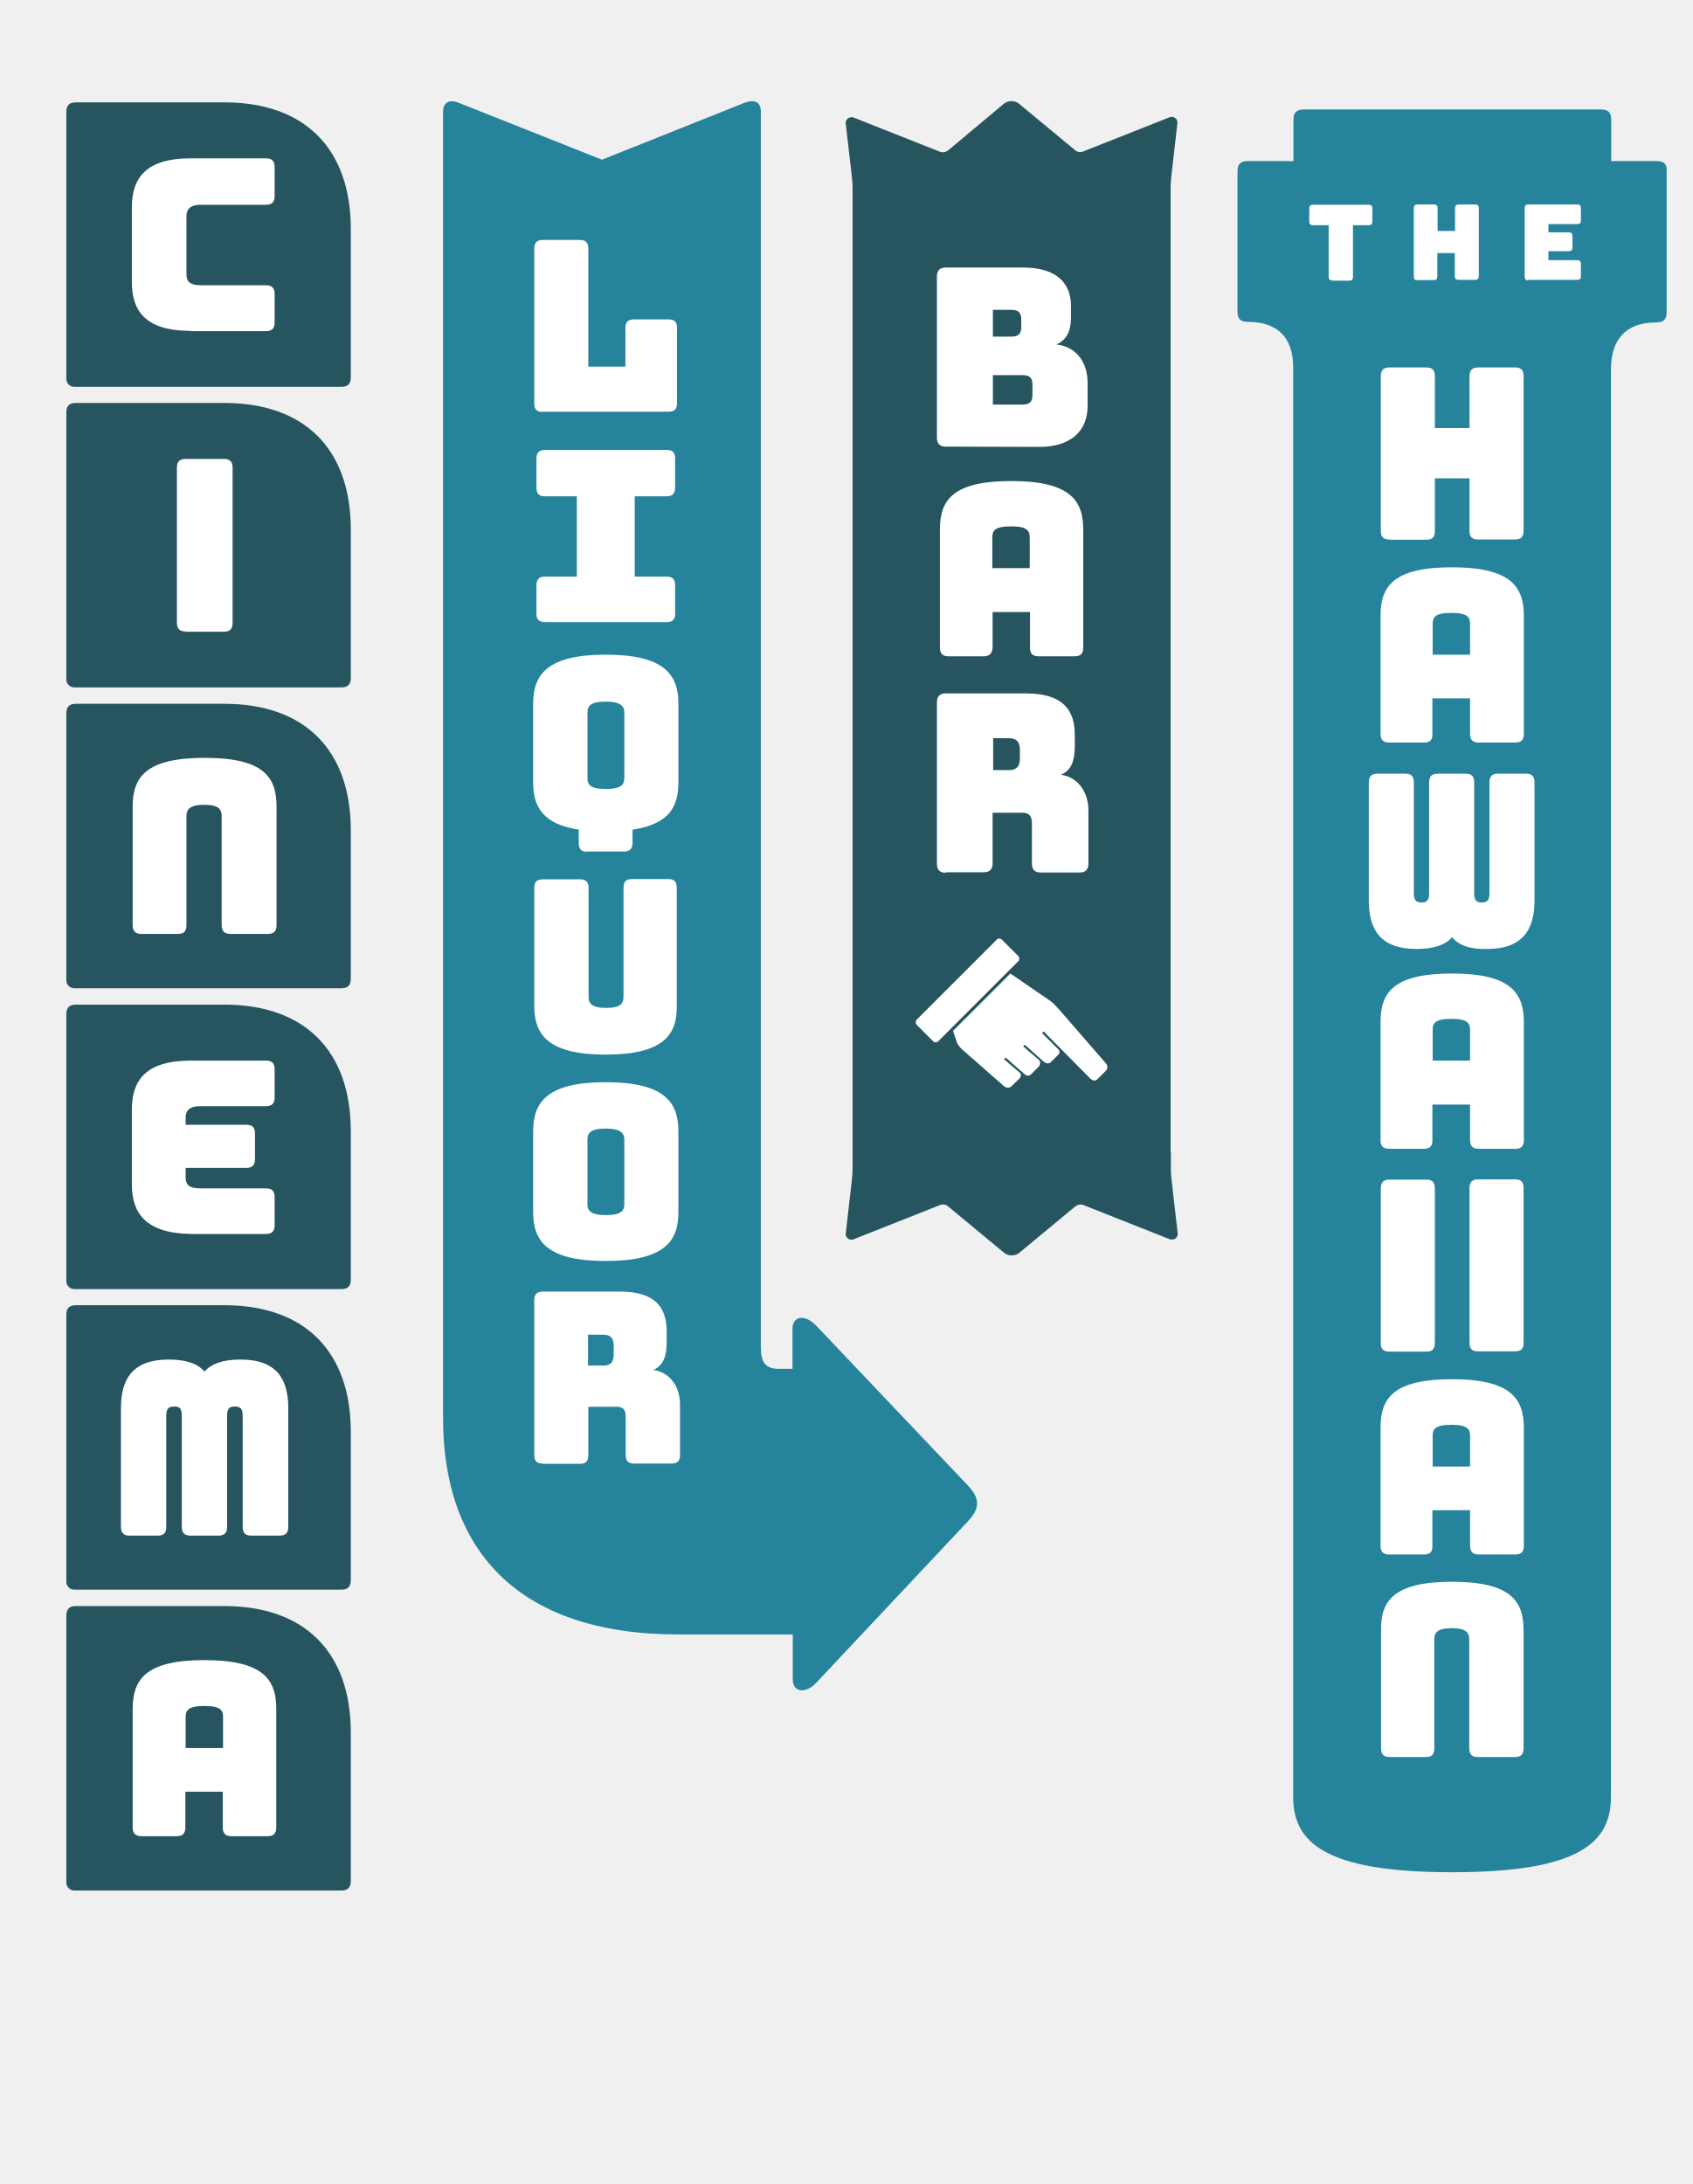
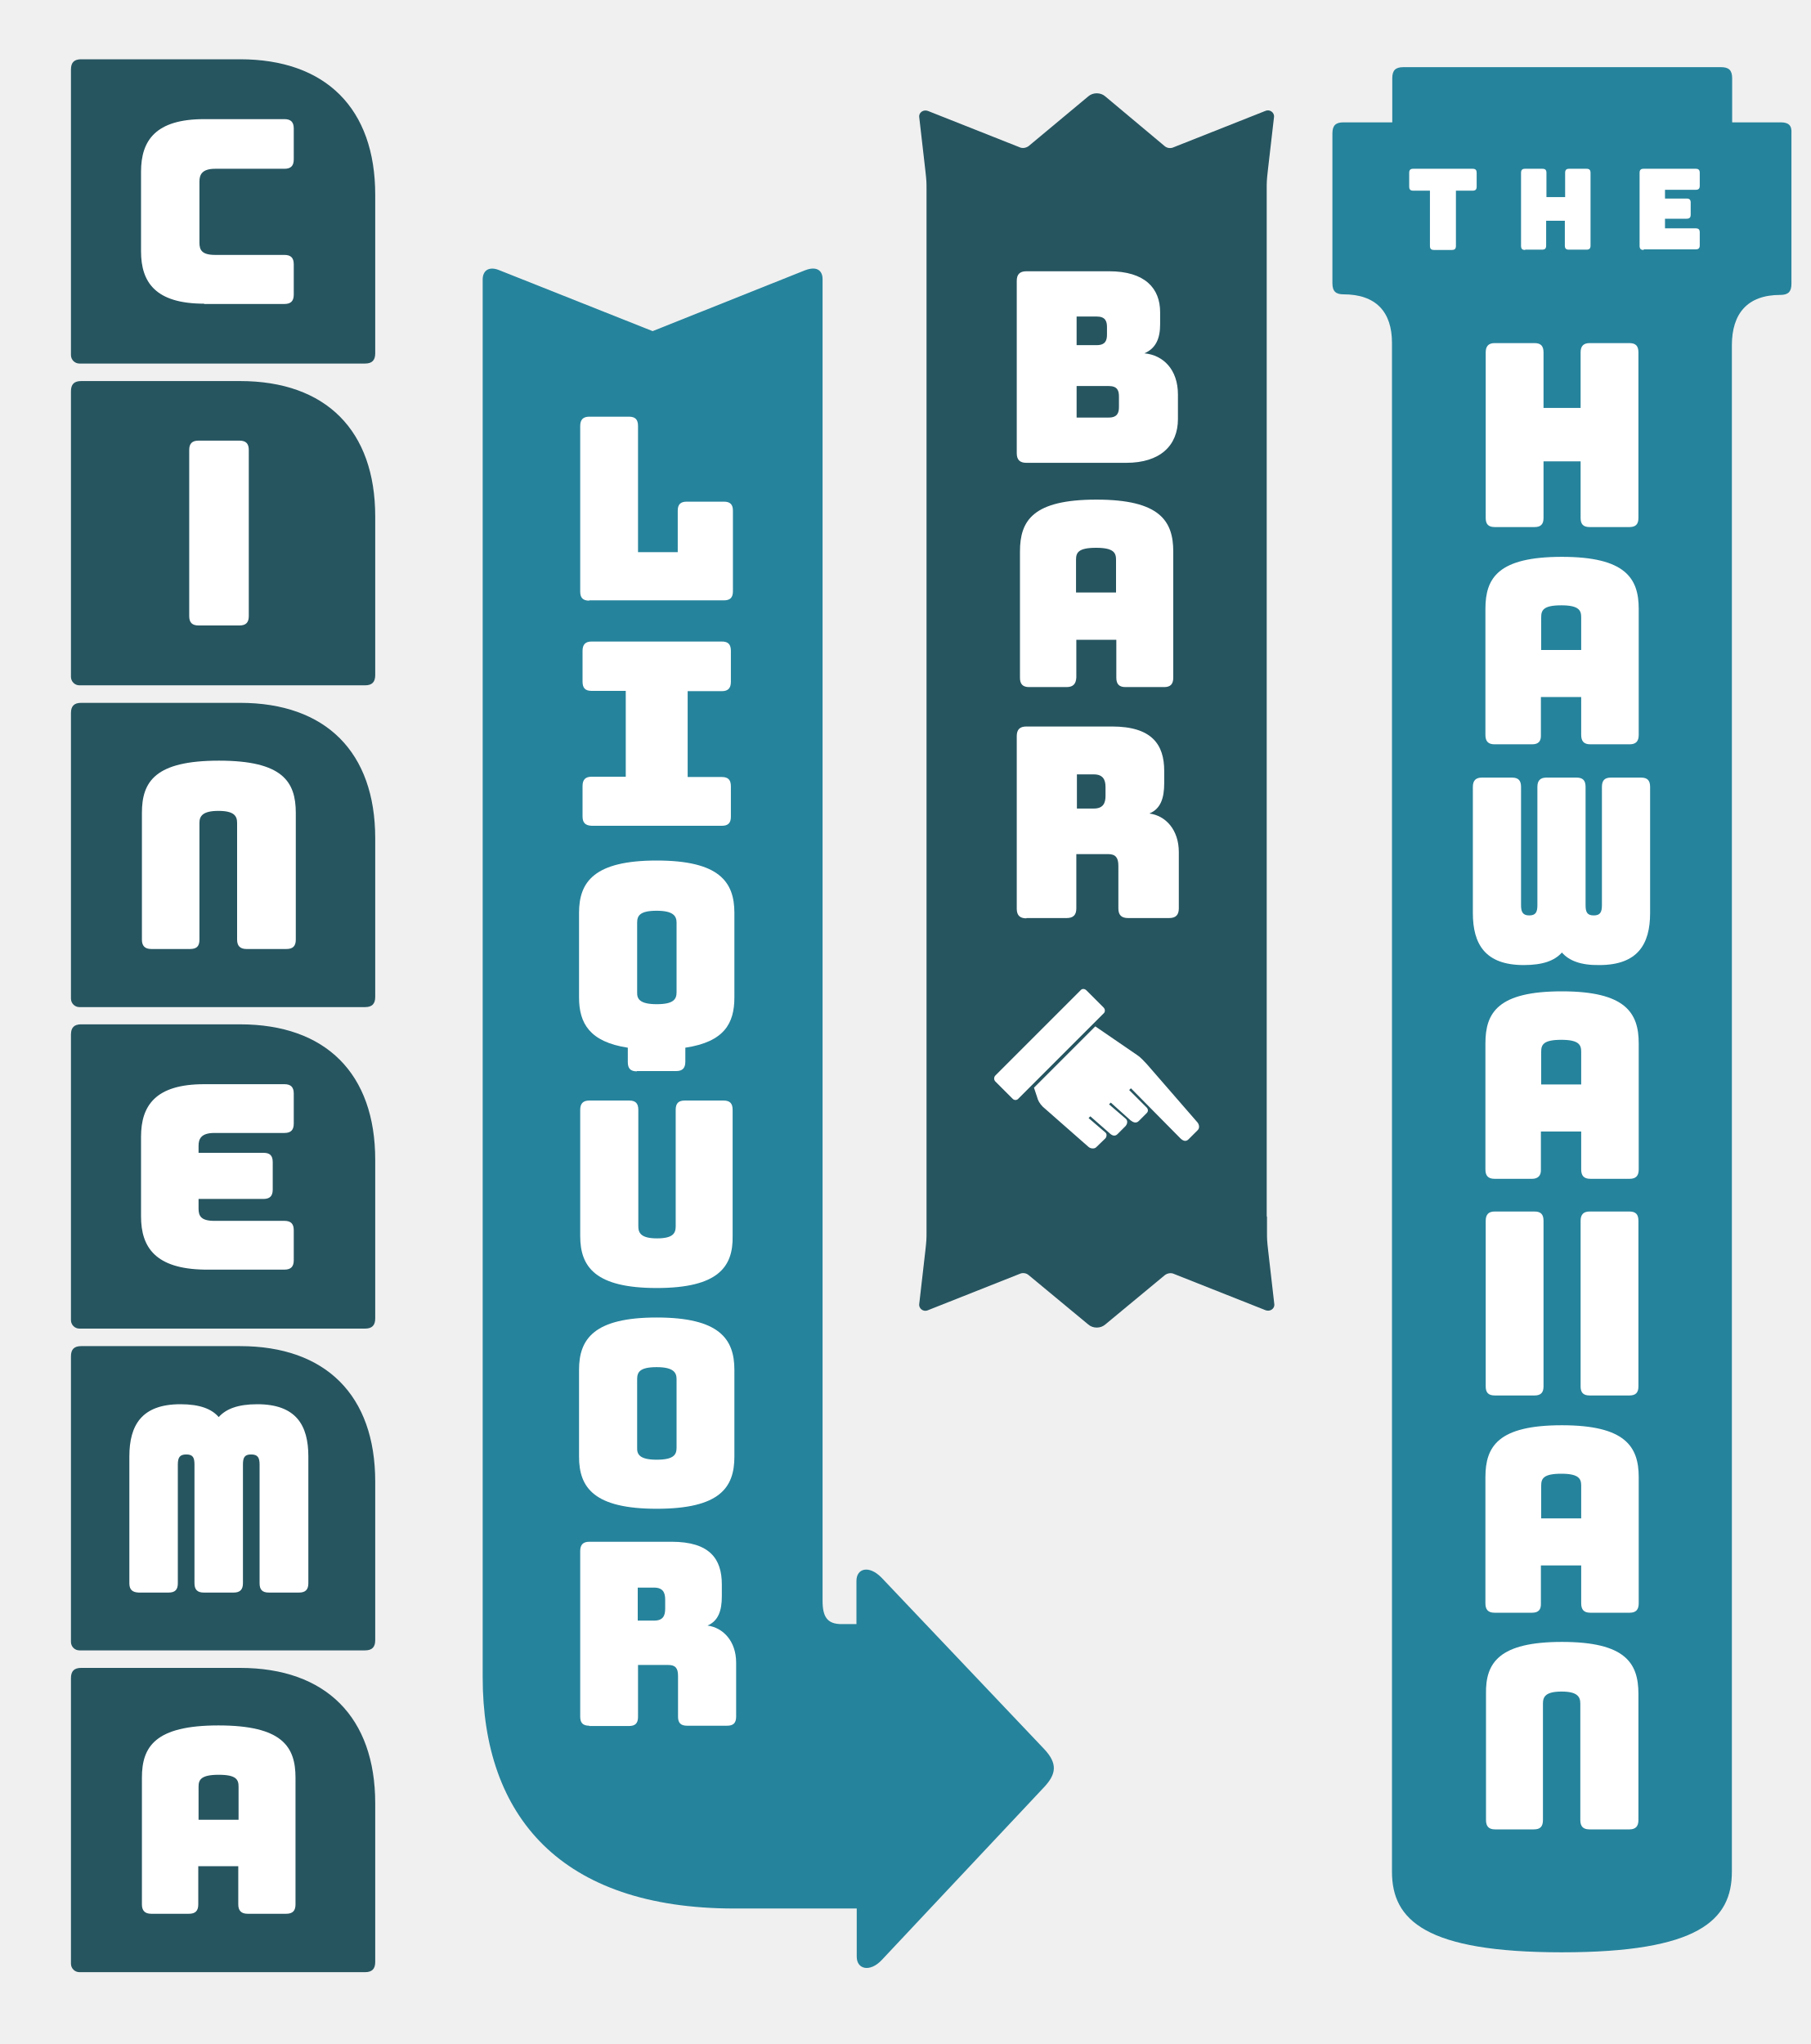
- <svg xmlns="http://www.w3.org/2000/svg" version="1.1" id="Layer_1" x="0px" y="0px" viewBox="-56.3 -86.1 620 800" enable-background="new -56.3 -86.1 620 800" xml:space="preserve">
-   <path fill="#26839C" d="M242.6,399.4c-4.3-4.4-8.6-3.2-8.6,1.1v14.8h-5.1c-4.9,0-6.5-2.5-6.5-8V401v-76.5v-8.6v-99.2V208v-99.2v-8.6  V25.4V-7.8v-37.6c0-2.7-1.7-4.7-6.1-3l-52.1,20.8l-52.6-20.9c-3.8-1.5-5.6,0.5-5.6,3.2v37.6v33.1v74.8v8.6v99.2v8.6V316v8.6v76.5  v31.4v0.9c0,47.6,26.7,79.2,86.2,79.2h41.9v16.6c0,4.4,4.6,5.4,8.6,1.1l55.6-59.2c4.1-4.4,4.7-8,0-13L242.6,399.4z" />
-   <path fill="#26839C" d="M550.5-27.1h-16.6v-15.1c0-2.8-1.2-3.8-3.8-3.8H421.3c-2.7,0-3.8,1.1-3.8,3.8v15.1h-16.7  c-2.7,0-3.8,1.1-3.8,3.8V28c0,2.8,1.2,3.8,3.8,3.8c11.2,0,16.6,6.1,16.6,16.6v4.7v62.3v8.6v99.2v8.6V379v8.6V451v80.6v33.6v2.3v4.6  c0,16.6,11.5,27.6,58.2,27.6c46.8,0,58.2-11,58.2-27.6v-4.6v-2.3v-33.6V451v-63.3V379V231.9v-8.6V124v-8.6V53.1v-3.8  c0-10.9,5.3-17.3,16.6-17.3c2.7,0,3.8-1.1,3.8-3.8v-51.4C554.4-26.1,553.2-27.1,550.5-27.1z" />
+ <svg xmlns="http://www.w3.org/2000/svg" version="1.1" id="Layer_1" x="0px" y="0px" viewBox="-56.3 -36.1 620 700" enable-background="new -56.3 -36.1 620 700" xml:space="preserve">
+   <path fill="#26839C" d="M245.6,504.2c-4.3-4.4-8.6-3.2-8.6,1.1v14.8h-5.1c-4.9,0-6.5-2.5-6.5-8v-6.3v-76.5v-8.6v-99.2v-8.6v-99.2  V205v-74.8V97.1V59.5c0-2.7-1.7-4.7-6.1-3l-52.1,20.8l-52.6-20.9c-3.8-1.5-5.6,0.5-5.6,3.2v37.6v33.1v74.8v8.6V313v8.6v99.2v8.6V506  v31.4v0.9c0,47.6,26.7,79.2,86.2,79.2h41.9V634c0,4.4,4.6,5.4,8.6,1.1l55.6-59.2c4.1-4.4,4.7-8,0-13L245.6,504.2z" />
+   <path fill="#26839C" d="M553.5,5.8h-16.6V-9.3c0-2.8-1.2-3.8-3.8-3.8H424.3c-2.7,0-3.8,1.1-3.8,3.8V5.8h-16.7  c-2.7,0-3.8,1.1-3.8,3.8v51.3c0,2.8,1.2,3.8,3.8,3.8c11.2,0,16.6,6.1,16.6,16.6V86v62.3v8.6v99.2v8.6v147.2v8.6v63.3v80.6V598v2.3  v4.6c0,16.6,11.5,27.6,58.2,27.6c46.8,0,58.2-11,58.2-27.6v-4.6V598v-33.6v-80.6v-63.3v-8.6V264.7v-8.6v-99.2v-8.6V86v-3.8  c0-10.9,5.3-17.3,16.6-17.3c2.7,0,3.8-1.1,3.8-3.8V9.6C557.4,6.8,556.2,5.8,553.5,5.8z" />
  <g>
-     <path fill="#FFFFFF" d="M452.6,111.5c-2.2,0-3.1-1-3.1-3.1V51.7c0-2.2,1-3.2,3.1-3.2h13.6c2.2,0,3.1,1,3.1,3.2v19H482v-19   c0-2.2,1-3.2,3.1-3.2h13.6c2.2,0,3.1,1,3.1,3.2v56.7c0,2.2-1,3.1-3.1,3.1h-13.6c-2.2,0-3.1-1-3.1-3.1V89.1h-12.7v19.4   c0,2.2-1,3.1-3.1,3.1H452.6z" />
-     <path fill="#FFFFFF" d="M465.4,185.9h-12.9c-2.2,0-3.1-1.1-3.1-3.2v-43.2c0-10.6,4.4-17.8,26.2-17.8c21.7,0,26.3,7.3,26.3,17.8   v43.2c0,2.2-1,3.2-3.1,3.2h-13.5c-2.2,0-3.1-1.1-3.1-3.2v-13h-13.8v13C468.5,184.9,467.5,185.9,465.4,185.9z M468.5,153.7h13.7   v-11.2c0-2.3-0.7-4.1-6.8-4.1c-6.2,0-6.9,1.7-6.9,4.1V153.7z" />
-     <path fill="#FFFFFF" d="M475.6,257.2c-2.5,2.8-6.5,4.3-13.1,4.3c-13.2,0-17.4-7.2-17.4-17.8v-43.2c0-2.2,1-3.2,3.1-3.2h10.3   c2.2,0,3.1,1,3.1,3.2V241c0,2.3,0.6,3.5,2.8,3.5c2.2,0,2.8-1.1,2.8-3.5v-40.5c0-2.2,1-3.2,3.1-3.2h10.3c2.2,0,3.1,1,3.1,3.2V241   c0,2.3,0.5,3.5,2.8,3.5c2.2,0,2.8-1.1,2.8-3.5v-40.5c0-2.2,0.9-3.2,3.1-3.2h10.3c2.2,0,3.1,1,3.1,3.2v43.2   c0,10.6-4.2,17.8-17.4,17.8C482.1,261.7,478,260.1,475.6,257.2z" />
-     <path fill="#FFFFFF" d="M465.4,334.7h-12.9c-2.2,0-3.1-1.1-3.1-3.2v-43.2c0-10.6,4.4-17.8,26.2-17.8c21.7,0,26.3,7.3,26.3,17.8   v43.2c0,2.2-1,3.2-3.1,3.2h-13.5c-2.2,0-3.1-1.1-3.1-3.2v-13h-13.8v13C468.5,333.6,467.5,334.7,465.4,334.7z M468.5,302.4h13.7   v-11.2c0-2.3-0.7-4.1-6.8-4.1c-6.2,0-6.9,1.7-6.9,4.1V302.4z" />
-     <path fill="#FFFFFF" d="M469.3,405.9c0,2.2-1,3.1-3.1,3.1h-13.6c-2.2,0-3.1-1-3.1-3.1v-56.7c0-2.2,1-3.2,3.1-3.2h13.6   c2.2,0,3.1,1,3.1,3.2V405.9z M482,349.1c0-2.2,1-3.2,3.1-3.2h13.6c2.2,0,3.1,1,3.1,3.2v56.7c0,2.2-1,3.1-3.1,3.1h-13.6   c-2.2,0-3.1-1-3.1-3.1V349.1z" />
-     <path fill="#FFFFFF" d="M465.4,483.3h-12.9c-2.2,0-3.1-1.1-3.1-3.2v-43.2c0-10.6,4.4-17.8,26.2-17.8c21.7,0,26.3,7.3,26.3,17.8   v43.2c0,2.2-1,3.2-3.1,3.2h-13.5c-2.2,0-3.1-1.1-3.1-3.2v-13h-13.8v13C468.5,482.3,467.5,483.3,465.4,483.3z M468.5,451.1h13.7   v-11.2c0-2.3-0.7-4.1-6.8-4.1c-6.2,0-6.9,1.7-6.9,4.1V451.1z" />
-     <path fill="#FFFFFF" d="M475.6,493.3c21.7,0,26.2,7.2,26.2,17.8v43.2c0,2.2-1,3.2-3.1,3.2H485c-2.2,0-3.1-1.1-3.1-3.2v-39.9   c0-2.3-1-4.1-6.4-4.1s-6.4,1.7-6.4,4.1v39.9c0,2.2-0.9,3.2-3.1,3.2h-13.3c-2.2,0-3.1-1.1-3.1-3.2v-43.2   C449.4,500.5,454,493.3,475.6,493.3z" />
+     <path fill="#FFFFFF" d="M455.6,144.4c-2.2,0-3.1-1-3.1-3.1V84.6c0-2.2,1-3.2,3.1-3.2h13.6c2.2,0,3.1,1,3.1,3.2v19H485v-19   c0-2.2,1-3.2,3.1-3.2h13.6c2.2,0,3.1,1,3.1,3.2v56.7c0,2.2-1,3.1-3.1,3.1h-13.6c-2.2,0-3.1-1-3.1-3.1v-19.4h-12.7v19.4   c0,2.2-1,3.1-3.1,3.1H455.6z" />
+     <path fill="#FFFFFF" d="M468.4,218.8h-12.9c-2.2,0-3.1-1.1-3.1-3.2v-43.2c0-10.6,4.4-17.8,26.2-17.8c21.7,0,26.3,7.3,26.3,17.8   v43.2c0,2.2-1,3.2-3.1,3.2h-13.5c-2.2,0-3.1-1.1-3.1-3.2v-13h-13.8v13C471.5,217.8,470.5,218.8,468.4,218.8z M471.5,186.5h13.7   v-11.2c0-2.3-0.7-4.1-6.8-4.1c-6.2,0-6.9,1.7-6.9,4.1V186.5z" />
+     <path fill="#FFFFFF" d="M478.6,290.1c-2.5,2.8-6.5,4.3-13.1,4.3c-13.2,0-17.4-7.2-17.4-17.8v-43.2c0-2.2,1-3.2,3.1-3.2h10.3   c2.2,0,3.1,1,3.1,3.2v40.5c0,2.3,0.6,3.5,2.8,3.5c2.2,0,2.8-1.1,2.8-3.5v-40.5c0-2.2,1-3.2,3.1-3.2h10.3c2.2,0,3.1,1,3.1,3.2v40.5   c0,2.3,0.5,3.5,2.8,3.5c2.2,0,2.8-1.1,2.8-3.5v-40.5c0-2.2,0.9-3.2,3.1-3.2h10.3c2.2,0,3.1,1,3.1,3.2v43.2   c0,10.6-4.2,17.8-17.4,17.8C485.1,294.5,481,292.9,478.6,290.1z" />
+     <path fill="#FFFFFF" d="M468.4,367.6h-12.9c-2.2,0-3.1-1.1-3.1-3.2v-43.2c0-10.6,4.4-17.8,26.2-17.8c21.7,0,26.3,7.3,26.3,17.8   v43.2c0,2.2-1,3.2-3.1,3.2h-13.5c-2.2,0-3.1-1.1-3.1-3.2v-13h-13.8v13C471.5,366.4,470.5,367.6,468.4,367.6z M471.5,335.3h13.7   v-11.2c0-2.3-0.7-4.1-6.8-4.1c-6.2,0-6.9,1.7-6.9,4.1V335.3z" />
+     <path fill="#FFFFFF" d="M472.3,438.7c0,2.2-1,3.1-3.1,3.1h-13.6c-2.2,0-3.1-1-3.1-3.1V382c0-2.2,1-3.2,3.1-3.2h13.6   c2.2,0,3.1,1,3.1,3.2V438.7z M485,382c0-2.2,1-3.2,3.1-3.2h13.6c2.2,0,3.1,1,3.1,3.2v56.7c0,2.2-1,3.1-3.1,3.1h-13.6   c-2.2,0-3.1-1-3.1-3.1V382z" />
+     <path fill="#FFFFFF" d="M468.4,516.2h-12.9c-2.2,0-3.1-1.1-3.1-3.2v-43.2c0-10.6,4.4-17.8,26.2-17.8c21.7,0,26.3,7.3,26.3,17.8V513   c0,2.2-1,3.2-3.1,3.2h-13.5c-2.2,0-3.1-1.1-3.1-3.2v-13h-13.8v13C471.5,515.2,470.5,516.2,468.4,516.2z M471.5,483.9h13.7v-11.2   c0-2.3-0.7-4.1-6.8-4.1c-6.2,0-6.9,1.7-6.9,4.1V483.9z" />
+     <path fill="#FFFFFF" d="M478.6,526.2c21.7,0,26.2,7.2,26.2,17.8v43.2c0,2.2-1,3.2-3.1,3.2H488c-2.2,0-3.1-1.1-3.1-3.2v-39.9   c0-2.3-1-4.1-6.4-4.1s-6.4,1.7-6.4,4.1v39.9c0,2.2-0.9,3.2-3.1,3.2h-13.3c-2.2,0-3.1-1.1-3.1-3.2V544   C452.4,533.4,457,526.2,478.6,526.2z" />
  </g>
  <g>
-     <path fill="#FFFFFF" d="M142.5,64.8c-2.2,0-3.1-1-3.1-3.1V5c0-2.2,1-3.2,3.1-3.2h13.6c2.2,0,3.1,1,3.1,3.2v43.2h13.6V34   c0-2.2,1-3.1,3.1-3.1h12.7c2.2,0,3.1,1,3.1,3.1v27.6c0,2.2-1,3.1-3.1,3.1h-46.1V64.8z" />
-     <path fill="#FFFFFF" d="M140.2,138.7v-10.4c0-2.2,1-3.2,3.1-3.2H155V95.7h-11.7c-2.2,0-3.1-1-3.1-3.2V81.9c0-2.2,1-3.2,3.1-3.2   h44.6c2.2,0,3.1,1,3.1,3.2v10.6c0,2.2-1,3.2-3.1,3.2h-11.7v29.4h11.7c2.2,0,3.1,1,3.1,3.2v10.4c0,2.2-1,3.1-3.1,3.1h-44.6   C141.1,141.7,140.2,140.8,140.2,138.7z" />
-     <path fill="#FFFFFF" d="M158.8,225.9c-2.2,0-3.1-1-3.1-3.2v-4.9c-13.1-2-16.7-8.4-16.7-17.2v-29c0-10.6,5.2-17.9,26.6-17.9   s26.6,7.3,26.6,17.9v29c0,8.9-3.5,15.2-16.8,17.2v4.8c0,2.2-1,3.2-3.1,3.2h-13.5V225.9z M165.6,202.9c5.8,0,6.8-1.7,6.8-4.1V175   c0-2.2-1-4.1-6.8-4.1c-5.8,0-6.7,1.7-6.7,4.1v23.8C158.8,201.2,159.8,202.9,165.6,202.9z" />
-     <path fill="#FFFFFF" d="M165.6,300.2c-21,0-26.2-7.2-26.2-17.8v-43.2c0-2.2,1-3.2,3.1-3.2h13.7c2.2,0,3.1,1,3.1,3.2V279   c0,2.3,1,4.1,6.4,4.1c5.4,0,6.4-1.7,6.4-4.1v-39.9c0-2.2,0.9-3.2,3.1-3.2h13.3c2.2,0,3.1,1,3.1,3.2v43.2   C191.8,293,186.6,300.2,165.6,300.2z" />
-     <path fill="#FFFFFF" d="M165.6,375.8c-21.4,0-26.6-7.2-26.6-17.8v-29.8c0-10.6,5.2-17.9,26.6-17.9s26.6,7.3,26.6,17.9V358   C192.2,368.6,187,375.8,165.6,375.8z M165.6,359c5.8,0,6.8-1.7,6.8-4.1v-23.5c0-2.2-1-4.1-6.8-4.1c-5.8,0-6.7,1.7-6.7,4.1v23.5   C158.8,357.1,159.8,359,165.6,359z" />
-     <path fill="#FFFFFF" d="M142.5,450c-2.2,0-3.1-1-3.1-3.1v-56.7c0-2.2,1-3.2,3.1-3.2h28.2c13.1,0,17.2,5.9,17.2,14.6v4.1   c0,4.9-1.2,8.4-4.9,10c5.3,0.7,9.8,5.3,9.8,12.7v18.5c0,2.2-1,3.1-3.1,3.1H176c-2.2,0-3.1-1-3.1-3.1v-14c0-2.6-0.9-3.7-3.3-3.7   h-10.4v17.8c0,2.2-1,3.1-3.1,3.1h-13.6V450z M159.1,414.1h5.6c3.1,0,3.8-1.7,3.8-4.1v-3.1c0-2.3-0.7-4.1-3.8-4.1h-5.6V414.1z" />
+     <path fill="#FFFFFF" d="M145.5,169.6c-2.2,0-3.1-1-3.1-3.1v-56.7c0-2.2,1-3.2,3.1-3.2h13.6c2.2,0,3.1,1,3.1,3.2v43.2h13.6v-14.2   c0-2.2,1-3.1,3.1-3.1h12.7c2.2,0,3.1,1,3.1,3.1v27.6c0,2.2-1,3.1-3.1,3.1h-46.1V169.6z" />
+     <path fill="#FFFFFF" d="M143.2,243.5v-10.4c0-2.2,1-3.2,3.1-3.2H158v-29.4h-11.7c-2.2,0-3.1-1-3.1-3.2v-10.5c0-2.2,1-3.2,3.1-3.2   h44.6c2.2,0,3.1,1,3.1,3.2v10.6c0,2.2-1,3.2-3.1,3.2h-11.7V230h11.7c2.2,0,3.1,1,3.1,3.2v10.4c0,2.2-1,3.1-3.1,3.1h-44.6   C144.1,246.6,143.2,245.6,143.2,243.5z" />
+     <path fill="#FFFFFF" d="M161.8,330.8c-2.2,0-3.1-1-3.1-3.2v-4.9c-13.1-2-16.7-8.4-16.7-17.2v-29c0-10.6,5.2-17.9,26.6-17.9   s26.6,7.3,26.6,17.9v29c0,8.9-3.5,15.2-16.8,17.2v4.8c0,2.2-1,3.2-3.1,3.2h-13.5V330.8z M168.6,307.8c5.8,0,6.8-1.7,6.8-4.1v-23.8   c0-2.2-1-4.1-6.8-4.1c-5.8,0-6.7,1.7-6.7,4.1v23.8C161.8,306,162.8,307.8,168.6,307.8z" />
+     <path fill="#FFFFFF" d="M168.6,405c-21,0-26.2-7.2-26.2-17.8V344c0-2.2,1-3.2,3.1-3.2h13.7c2.2,0,3.1,1,3.1,3.2v39.9   c0,2.3,1,4.1,6.4,4.1c5.4,0,6.4-1.7,6.4-4.1V344c0-2.2,0.9-3.2,3.1-3.2h13.3c2.2,0,3.1,1,3.1,3.2v43.2   C194.8,397.8,189.6,405,168.6,405z" />
+     <path fill="#FFFFFF" d="M168.6,480.6c-21.4,0-26.6-7.2-26.6-17.8v-29.8c0-10.6,5.2-17.9,26.6-17.9s26.6,7.3,26.6,17.9v29.8   C195.2,473.5,190,480.6,168.6,480.6z M168.6,463.8c5.8,0,6.8-1.7,6.8-4.1v-23.5c0-2.2-1-4.1-6.8-4.1c-5.8,0-6.7,1.7-6.7,4.1v23.5   C161.8,462,162.8,463.8,168.6,463.8z" />
+     <path fill="#FFFFFF" d="M145.5,554.9c-2.2,0-3.1-1-3.1-3.1v-56.7c0-2.2,1-3.2,3.1-3.2h28.2c13.1,0,17.2,5.9,17.2,14.6v4.1   c0,4.9-1.2,8.4-4.9,10c5.3,0.7,9.8,5.3,9.8,12.7v18.5c0,2.2-1,3.1-3.1,3.1H179c-2.2,0-3.1-1-3.1-3.1v-14c0-2.6-0.9-3.7-3.3-3.7   h-10.4v17.8c0,2.2-1,3.1-3.1,3.1h-13.6V554.9z M162.1,518.9h5.6c3.1,0,3.8-1.7,3.8-4.1v-3.1c0-2.3-0.7-4.1-3.8-4.1h-5.6V518.9z" />
  </g>
  <g>
-     <path fill="#FFFFFF" d="M431.8,16.6c-1,0-1.4-0.4-1.4-1.4V-3.6h-5.7c-1,0-1.4-0.4-1.4-1.4v-4.7c0-1,0.4-1.4,1.4-1.4h20.3   c1,0,1.4,0.4,1.4,1.4V-5c0,1-0.4,1.4-1.4,1.4h-5.7v18.9c0,1-0.4,1.4-1.4,1.4H431.8z" />
-     <path fill="#FFFFFF" d="M463,16.6c-1,0-1.4-0.4-1.4-1.4v-25c0-1,0.4-1.4,1.4-1.4h5.9c1,0,1.4,0.4,1.4,1.4v8.3h6.4v-8.3   c0-1,0.4-1.4,1.4-1.4h5.9c1,0,1.4,0.4,1.4,1.4v24.8c0,1-0.4,1.4-1.4,1.4H478c-1,0-1.4-0.4-1.4-1.4V6.6h-6.4v8.5   c0,1-0.4,1.4-1.4,1.4H463V16.6z" />
-     <path fill="#FFFFFF" d="M503.6,16.6c-1,0-1.4-0.4-1.4-1.4v-25c0-1,0.4-1.4,1.4-1.4h17.8c1,0,1.4,0.4,1.4,1.4v4.4   c0,1-0.4,1.4-1.4,1.4h-10.5v3h7.4c1,0,1.4,0.4,1.4,1.4v4.1c0,1-0.4,1.4-1.4,1.4h-7.4v3.3h10.5c1,0,1.4,0.4,1.4,1.4V15   c0,1-0.4,1.4-1.4,1.4h-17.8V16.6z" />
+     <path fill="#FFFFFF" d="M434.8,49.5c-1,0-1.4-0.4-1.4-1.4V29.2h-5.7c-1,0-1.4-0.4-1.4-1.4v-4.7c0-1,0.4-1.4,1.4-1.4h20.3   c1,0,1.4,0.4,1.4,1.4v4.7c0,1-0.4,1.4-1.4,1.4h-5.7v18.9c0,1-0.4,1.4-1.4,1.4H434.8z" />
+     <path fill="#FFFFFF" d="M466,49.5c-1,0-1.4-0.4-1.4-1.4v-25c0-1,0.4-1.4,1.4-1.4h5.9c1,0,1.4,0.4,1.4,1.4v8.3h6.4v-8.3   c0-1,0.4-1.4,1.4-1.4h5.9c1,0,1.4,0.4,1.4,1.4V48c0,1-0.4,1.4-1.4,1.4H481c-1,0-1.4-0.4-1.4-1.4v-8.5h-6.4V48c0,1-0.4,1.4-1.4,1.4   H466V49.5z" />
+     <path fill="#FFFFFF" d="M506.6,49.5c-1,0-1.4-0.4-1.4-1.4v-25c0-1,0.4-1.4,1.4-1.4h17.8c1,0,1.4,0.4,1.4,1.4v4.4   c0,1-0.4,1.4-1.4,1.4h-10.5v3h7.4c1,0,1.4,0.4,1.4,1.4v4.1c0,1-0.4,1.4-1.4,1.4h-7.4v3.3h10.5c1,0,1.4,0.4,1.4,1.4v4.4   c0,1-0.4,1.4-1.4,1.4h-17.8V49.5z" />
  </g>
  <g>
-     <path fill="#265560" d="M372.5,335.6V232.1v-8.6v-63.3v-44.6V88.2V43.6v-54.4v-5.6c0-2.1,0-2.8,0.4-6.3l2.1-18.3   c0.2-1.6-1.5-2.8-3-2.1l-31.3,12.4c-1,0.5-2.3,0.4-3.2-0.4l-20.4-16.9c-1.6-1.4-4.2-1.4-5.8,0L291-31c-0.9,0.7-2.2,0.9-3.2,0.4   L256.5-43c-1.5-0.6-3.2,0.5-3,2.1l2.1,18.3c0.4,3.5,0.4,4.1,0.4,6.3v5.6v54.4v44.6v27.3v44.6v63.3v8.6v103.5v4.3v1.2   c0,2.1,0,2.8-0.4,6.3l-2.1,18.3c-0.2,1.6,1.5,2.8,3,2.1l31.3-12.4c1-0.5,2.3-0.4,3.2,0.4l20.4,16.9c1.6,1.4,4.2,1.4,5.8,0   l20.4-16.9c0.9-0.7,2.2-0.9,3.2-0.4l31.3,12.4c1.5,0.6,3.2-0.5,3-2.1l-2.1-18.3c-0.4-3.5-0.4-4.1-0.4-6.3v-1.2V335.6z" />
-     <path fill="#FFFFFF" d="M290.2,77.5c-2.2,0-3.3-1-3.3-3.3V15.2c0-2.2,1-3.3,3.3-3.3h28.3c12.4,0,17.5,5.9,17.5,14v4.3   c0,4.7-1.4,8.2-5.4,9.9c6.5,0.6,11.5,5.6,11.5,14.1v8.4c0,9.1-6.1,15-17.7,15L290.2,77.5L290.2,77.5z M307.4,37.2h6.9   c3,0,3.5-1.7,3.5-3.6V31c0-1.9-0.5-3.6-3.5-3.6h-6.9V37.2z M307.4,62.1h11c3,0,3.5-1.7,3.5-3.6v-3.6c0-2-0.5-3.6-3.5-3.6h-11V62.1z   " />
-     <path fill="#FFFFFF" d="M290.2,233.6c-2.2,0-3.3-1-3.3-3.3v-59.1c0-2.2,1-3.3,3.3-3.3h29.3c13.7,0,17.9,6.2,17.9,15.2v4.2   c0,5.1-1.2,8.8-5.1,10.4c5.6,0.7,10.1,5.6,10.1,13.2v19.3c0,2.2-1,3.3-3.3,3.3h-14.1c-2.2,0-3.3-1-3.3-3.3v-14.6c0-2.7-0.9-4-3.5-4   h-10.9v18.5c0,2.2-1,3.3-3.3,3.3h-13.8V233.6z M307.5,196h5.8c3.2,0,4-1.9,4-4.3v-3.1c0-2.5-0.9-4.3-4-4.3h-5.8V196z" />
-     <path fill="#FFFFFF" d="M285.4,295.2l-5.8-5.8c-0.6-0.6-0.6-1.6,0.1-2.2l28.9-28.9c0.7-0.9,1.6-0.7,2.2-0.1l5.8,5.8   c0.6,0.6,0.7,1.6-0.1,2.2l-28.9,28.9C287,295.9,286,295.9,285.4,295.2z M295.8,298c-1.1-1.1-1.7-2.3-1.9-3.2l-1.1-3.3l21-21   l14.3,9.8c1,0.6,2.3,2,3.5,3.3l17.2,19.8c0.5,0.6,0.9,1.9,0,2.7l-3.1,3.1c-0.9,0.9-1.9,0.5-2.8-0.4l-16.9-17.1l-0.6,0.6l5.8,5.8   c0.7,0.6,0.9,1.5,0.1,2.2l-2.6,2.6c-0.9,0.9-1.9,0.5-2.8-0.2l-6.8-6.1l-0.6,0.6l5.7,4.9c0.7,0.6,0.7,1.6,0,2.5l-2.8,2.8   c-0.9,0.9-1.9,0.5-2.8-0.4l-6.5-5.7l-0.6,0.6l5.7,4.9c0.7,0.5,0.5,1.6,0,2.1l-3.1,3c-0.6,0.6-1.9,0.5-2.6-0.1L295.8,298z" />
-     <path fill="#FFFFFF" d="M304,154.3h-12.9c-2.2,0-3.1-1.1-3.1-3.2v-43.2c0-10.6,4.4-17.8,26.2-17.8c21.7,0,26.3,7.3,26.3,17.8v43.2   c0,2.2-1,3.2-3.1,3.2h-13.3c-2.2,0-3.1-1.1-3.1-3.2v-13h-13.7V151C307.2,153.2,306.2,154.3,304,154.3z M307.2,122h13.7v-11.2   c0-2.3-0.7-4.1-6.8-4.1c-6.2,0-6.9,1.7-6.9,4.1V122z" />
+     <path fill="#265560" d="M377.5,380.5V276.9v-8.6V205v-44.6v-27.3V88.5V34.1v-5.6c0-2.1,0-2.8,0.4-6.3L380,4c0.2-1.6-1.5-2.8-3-2.1   l-31.3,12.4c-1,0.5-2.3,0.4-3.2-0.4L322.2-3.1c-1.6-1.4-4.2-1.4-5.8,0L296,13.9c-0.9,0.7-2.2,0.9-3.2,0.4L261.5,1.9   c-1.5-0.6-3.2,0.5-3,2.1l2.1,18.3c0.4,3.5,0.4,4.1,0.4,6.3v5.6v54.4v44.6v27.3V205v63.3v8.6v103.5v4.3v1.2c0,2.1,0,2.8-0.4,6.3   l-2.1,18.3c-0.2,1.6,1.5,2.8,3,2.1l31.3-12.4c1-0.5,2.3-0.4,3.2,0.4l20.4,16.9c1.6,1.4,4.2,1.4,5.8,0l20.4-16.9   c0.9-0.7,2.2-0.9,3.2-0.4l31.3,12.4c1.5,0.6,3.2-0.5,3-2.1l-2.1-18.3c-0.4-3.5-0.4-4.1-0.4-6.3v-1.2V380.5z" />
+     <path fill="#FFFFFF" d="M295.2,122.4c-2.2,0-3.3-1-3.3-3.3V60.1c0-2.2,1-3.3,3.3-3.3h28.3c12.4,0,17.5,5.9,17.5,14V75   c0,4.7-1.4,8.2-5.4,9.9c6.5,0.6,11.5,5.6,11.5,14.1v8.4c0,9.1-6.1,15-17.7,15L295.2,122.4L295.2,122.4z M312.4,82.1h6.9   c3,0,3.5-1.7,3.5-3.6v-2.6c0-1.9-0.5-3.6-3.5-3.6h-6.9V82.1z M312.4,106.9h11c3,0,3.5-1.7,3.5-3.6v-3.6c0-2-0.5-3.6-3.5-3.6h-11   V106.9z" />
+     <path fill="#FFFFFF" d="M295.2,278.4c-2.2,0-3.3-1-3.3-3.3V216c0-2.2,1-3.3,3.3-3.3h29.3c13.7,0,17.9,6.2,17.9,15.2v4.2   c0,5.1-1.2,8.8-5.1,10.4c5.6,0.7,10.1,5.6,10.1,13.2V275c0,2.2-1,3.3-3.3,3.3h-14.1c-2.2,0-3.3-1-3.3-3.3v-14.6c0-2.7-0.9-4-3.5-4   h-10.9V275c0,2.2-1,3.3-3.3,3.3h-13.8V278.4z M312.5,240.8h5.8c3.2,0,4-1.9,4-4.3v-3.1c0-2.5-0.9-4.3-4-4.3h-5.8V240.8z" />
+     <path fill="#FFFFFF" d="M290.4,340.1l-5.8-5.8c-0.6-0.6-0.6-1.6,0.1-2.2l28.9-28.9c0.7-0.9,1.6-0.7,2.2-0.1l5.8,5.8   c0.6,0.6,0.7,1.6-0.1,2.2l-28.9,28.9C292,340.8,291,340.8,290.4,340.1z M300.8,342.9c-1.1-1.1-1.7-2.3-1.9-3.2l-1.1-3.3l21-21   l14.3,9.8c1,0.6,2.3,2,3.5,3.3l17.2,19.8c0.5,0.6,0.9,1.9,0,2.7l-3.1,3.1c-0.9,0.9-1.9,0.5-2.8-0.4l-16.9-17.1l-0.6,0.6l5.8,5.8   c0.7,0.6,0.9,1.5,0.1,2.2l-2.6,2.6c-0.9,0.9-1.9,0.5-2.8-0.2l-6.8-6.1l-0.6,0.6l5.7,4.9c0.7,0.6,0.7,1.6,0,2.5l-2.8,2.8   c-0.9,0.9-1.9,0.5-2.8-0.4l-6.5-5.7l-0.6,0.6l5.7,4.9c0.7,0.5,0.5,1.6,0,2.1l-3.1,3c-0.6,0.6-1.9,0.5-2.6-0.1L300.8,342.9z" />
+     <path fill="#FFFFFF" d="M309,199.2h-12.9c-2.2,0-3.1-1.1-3.1-3.2v-43.2c0-10.6,4.4-17.8,26.2-17.8c21.7,0,26.3,7.3,26.3,17.8V196   c0,2.2-1,3.2-3.1,3.2h-13.3c-2.2,0-3.1-1.1-3.1-3.2v-13h-13.7v12.9C312.2,198.1,311.2,199.2,309,199.2z M312.2,166.8h13.7v-11.2   c0-2.3-0.7-4.1-6.8-4.1c-6.2,0-6.9,1.7-6.9,4.1V166.8z" />
  </g>
  <g>
-     <path fill="#265560" d="M-32-45.1c0-2.4,1.1-3.5,3.5-3.5h54.4c29.4,0,46.3,16.9,46.3,46.4v54.3c0,2.4-1.1,3.5-3.5,3.5h-97.8   c-1.6,0-2.9-1.3-2.9-2.9V-45.1z" />
-     <path fill="#265560" d="M-32,65c0-2.4,1.1-3.5,3.5-3.5h54.4c29.4,0,46.3,16.9,46.3,46.4v54.3c0,2.4-1.1,3.5-3.5,3.5h-97.8   c-1.6,0-2.9-1.3-2.9-2.9V65z" />
-     <path fill="#265560" d="M-32,175.2c0-2.4,1.1-3.5,3.5-3.5h54.4c29.4,0,46.3,16.9,46.3,46.4v54.3c0,2.4-1.1,3.5-3.5,3.5h-97.8   c-1.6,0-2.9-1.3-2.9-2.9V175.2z" />
-     <path fill="#265560" d="M-32,285.4c0-2.4,1.1-3.5,3.5-3.5h54.4c29.4,0,46.3,16.9,46.3,46.4v54.3c0,2.4-1.1,3.5-3.5,3.5h-97.8   c-1.6,0-2.9-1.3-2.9-2.9V285.4z" />
-     <path fill="#265560" d="M-32,395.5c0-2.4,1.1-3.5,3.5-3.5h54.4c29.4,0,46.3,16.9,46.3,46.4v54.3c0,2.4-1.1,3.5-3.5,3.5h-97.8   c-1.6,0-2.9-1.3-2.9-2.9V395.5z" />
-     <path fill="#265560" d="M-32,505.7c0-2.4,1.1-3.5,3.5-3.5h54.4c29.4,0,46.3,16.9,46.3,46.4v54.3c0,2.4-1.1,3.5-3.5,3.5h-97.8   c-1.6,0-2.9-1.3-2.9-2.9V505.7z" />
-     <path fill="#FFFFFF" d="M13.6,35.1C-3,35.1-8,27.8-8,17.2v-27.3c0-10.7,5-18,21.6-18h27.5c2.2,0,3.2,1,3.2,3.2v10.6   c0,2.2-1,3.2-3.2,3.2H17.4c-4.6,0-5.4,2.1-5.4,4.4v20.9c0,2.5,0.8,4.2,5.4,4.2h23.7c2.2,0,3.2,1,3.2,3.2v10.4c0,2.2-1,3.2-3.2,3.2   H13.6z" />
-     <path fill="#FFFFFF" d="M11.7,145.2c-2.2,0-3.2-1-3.2-3.2V85.2c0-2.2,1-3.2,3.2-3.2h14c2.2,0,3.2,1,3.2,3.2v56.9   c0,2.2-1,3.2-3.2,3.2H11.7z" />
-     <path fill="#FFFFFF" d="M18.7,191.5c21.8,0,26.3,7.2,26.3,17.9v43.4c0,2.2-1,3.2-3.2,3.2H28.1c-2.2,0-3.2-1.1-3.2-3.2v-40   c0-2.4-1.1-4.1-6.4-4.1c-5.4,0-6.5,1.8-6.5,4.1v40c0,2.2-0.9,3.2-3.2,3.2H-4.5c-2.2,0-3.2-1.1-3.2-3.2v-43.4   C-7.7,198.7-3.1,191.5,18.7,191.5z" />
-     <path fill="#FFFFFF" d="M-8,320.4c0-10.7,5-18,21.6-18h27.5c2.2,0,3.2,1,3.2,3.2v10.3c0,2.2-1,3.2-3.2,3.2h-24   c-4.6,0-5.4,2.1-5.4,4.4v2.4h22.2c2.2,0,3.2,0.9,3.2,3.2v9.4c0,2.2-1,3.2-3.2,3.2H11.7v3.3c0,2.5,0.8,4.2,5.4,4.2h24   c2.2,0,3.2,1,3.2,3.2v10.3c0,2.2-1,3.2-3.2,3.2H13.6C-3,365.6-8,358.3-8,347.6V320.4z" />
-     <path fill="#FFFFFF" d="M-12,473.2v-43.4c0-10.7,4.2-17.9,17.5-17.9c6.6,0,10.7,1.6,13.1,4.4c2.5-2.8,6.6-4.4,13.2-4.4   c13.3,0,17.5,7.2,17.5,17.9v43.4c0,2.2-1,3.2-3.2,3.2H35.8c-2.3,0-3.2-1-3.2-3.2v-40.6c0-2.4-0.6-3.5-2.9-3.5s-2.8,1.1-2.8,3.5   v40.6c0,2.2-1,3.2-3.2,3.2H13.5c-2.2,0-3.2-1-3.2-3.2v-40.6c0-2.4-0.5-3.5-2.8-3.5s-2.9,1.1-2.9,3.5v40.6c0,2.2-0.9,3.2-3.2,3.2   H-8.8C-11,476.4-12,475.4-12,473.2z" />
-     <path fill="#FFFFFF" d="M-7.7,539.9c0-10.6,4.5-17.9,26.2-17.9c21.9,0,26.4,7.3,26.4,17.9v43.4c0,2.2-1,3.2-3.2,3.2H28.5   c-2.2,0-3.2-1.1-3.2-3.2v-13.1H11.6v13.1c0,2.2-1,3.2-3.2,3.2H-4.5c-2.2,0-3.2-1.1-3.2-3.2V539.9z M11.6,554.2h13.8v-11.3   c0-2.4-0.7-4.1-6.8-4.1c-6.2,0-6.9,1.8-6.9,4.1V554.2z" />
+     <path fill="#265560" d="M-32-12.3c0-2.4,1.1-3.5,3.5-3.5h54.4c29.4,0,46.3,16.9,46.3,46.4v54.3c0,2.4-1.1,3.5-3.5,3.5h-97.8   c-1.6,0-2.9-1.3-2.9-2.9V-12.3z" />
+     <path fill="#265560" d="M-32,97.9c0-2.4,1.1-3.5,3.5-3.5h54.4c29.4,0,46.3,16.9,46.3,46.4v54.3c0,2.4-1.1,3.5-3.5,3.5h-97.8   c-1.6,0-2.9-1.3-2.9-2.9V97.9z" />
+     <path fill="#265560" d="M-32,208.1c0-2.4,1.1-3.5,3.5-3.5h54.4c29.4,0,46.3,16.9,46.3,46.4v54.3c0,2.4-1.1,3.5-3.5,3.5h-97.8   c-1.6,0-2.9-1.3-2.9-2.9V208.1z" />
+     <path fill="#265560" d="M-32,318.2c0-2.4,1.1-3.5,3.5-3.5h54.4c29.4,0,46.3,16.9,46.3,46.4v54.3c0,2.4-1.1,3.5-3.5,3.5h-97.8   c-1.6,0-2.9-1.3-2.9-2.9V318.2z" />
+     <path fill="#265560" d="M-32,428.4c0-2.4,1.1-3.5,3.5-3.5h54.4c29.4,0,46.3,16.9,46.3,46.4v54.3c0,2.4-1.1,3.5-3.5,3.5h-97.8   c-1.6,0-2.9-1.3-2.9-2.9V428.4z" />
+     <path fill="#265560" d="M-32,538.6c0-2.4,1.1-3.5,3.5-3.5h54.4c29.4,0,46.3,16.9,46.3,46.4v54.3c0,2.4-1.1,3.5-3.5,3.5h-97.8   c-1.6,0-2.9-1.3-2.9-2.9V538.6z" />
+     <path fill="#FFFFFF" d="M13.6,67.9C-3,67.9-8,60.6-8,50V22.7c0-10.7,5-18,21.6-18h27.5c2.2,0,3.2,1,3.2,3.2v10.6   c0,2.2-1,3.2-3.2,3.2H17.4c-4.6,0-5.4,2.1-5.4,4.4v20.9c0,2.5,0.8,4.2,5.4,4.2h23.7c2.2,0,3.2,1,3.2,3.2v10.4c0,2.2-1,3.2-3.2,3.2   H13.6z" />
+     <path fill="#FFFFFF" d="M11.7,178.1c-2.2,0-3.2-1-3.2-3.2v-56.9c0-2.2,1-3.2,3.2-3.2h14c2.2,0,3.2,1,3.2,3.2v56.9   c0,2.2-1,3.2-3.2,3.2H11.7z" />
+     <path fill="#FFFFFF" d="M18.7,224.4c21.8,0,26.3,7.2,26.3,17.9v43.4c0,2.2-1,3.2-3.2,3.2H28.1c-2.2,0-3.2-1.1-3.2-3.2v-40   c0-2.4-1.1-4.1-6.4-4.1c-5.4,0-6.5,1.8-6.5,4.1v40c0,2.2-0.9,3.2-3.2,3.2H-4.5c-2.2,0-3.2-1.1-3.2-3.2v-43.4   C-7.7,231.5-3.1,224.4,18.7,224.4z" />
+     <path fill="#FFFFFF" d="M-8,353.2c0-10.7,5-18,21.6-18h27.5c2.2,0,3.2,1,3.2,3.2v10.3c0,2.2-1,3.2-3.2,3.2h-24   c-4.6,0-5.4,2.1-5.4,4.4v2.4h22.2c2.2,0,3.2,0.9,3.2,3.2v9.4c0,2.2-1,3.2-3.2,3.2H11.7v3.3c0,2.5,0.8,4.2,5.4,4.2h24   c2.2,0,3.2,1,3.2,3.2v10.3c0,2.2-1,3.2-3.2,3.2H13.6C-3,398.4-8,391.1-8,380.5V353.2z" />
+     <path fill="#FFFFFF" d="M-12,506.1v-43.4c0-10.7,4.2-17.9,17.5-17.9c6.6,0,10.7,1.6,13.1,4.4c2.5-2.8,6.6-4.4,13.2-4.4   c13.3,0,17.5,7.2,17.5,17.9v43.4c0,2.2-1,3.2-3.2,3.2H35.8c-2.3,0-3.2-1-3.2-3.2v-40.6c0-2.4-0.6-3.5-2.9-3.5s-2.8,1.1-2.8,3.5   v40.6c0,2.2-1,3.2-3.2,3.2H13.5c-2.2,0-3.2-1-3.2-3.2v-40.6c0-2.4-0.5-3.5-2.8-3.5s-2.9,1.1-2.9,3.5v40.6c0,2.2-0.9,3.2-3.2,3.2   H-8.8C-11,509.2-12,508.3-12,506.1z" />
+     <path fill="#FFFFFF" d="M-7.7,572.7c0-10.6,4.5-17.9,26.2-17.9c21.9,0,26.4,7.3,26.4,17.9v43.4c0,2.2-1,3.2-3.2,3.2H28.5   c-2.2,0-3.2-1.1-3.2-3.2v-13.1H11.6v13.1c0,2.2-1,3.2-3.2,3.2H-4.5c-2.2,0-3.2-1.1-3.2-3.2V572.7z M11.6,587.1h13.8v-11.3   c0-2.4-0.7-4.1-6.8-4.1c-6.2,0-6.9,1.8-6.9,4.1V587.1z" />
  </g>
</svg>
